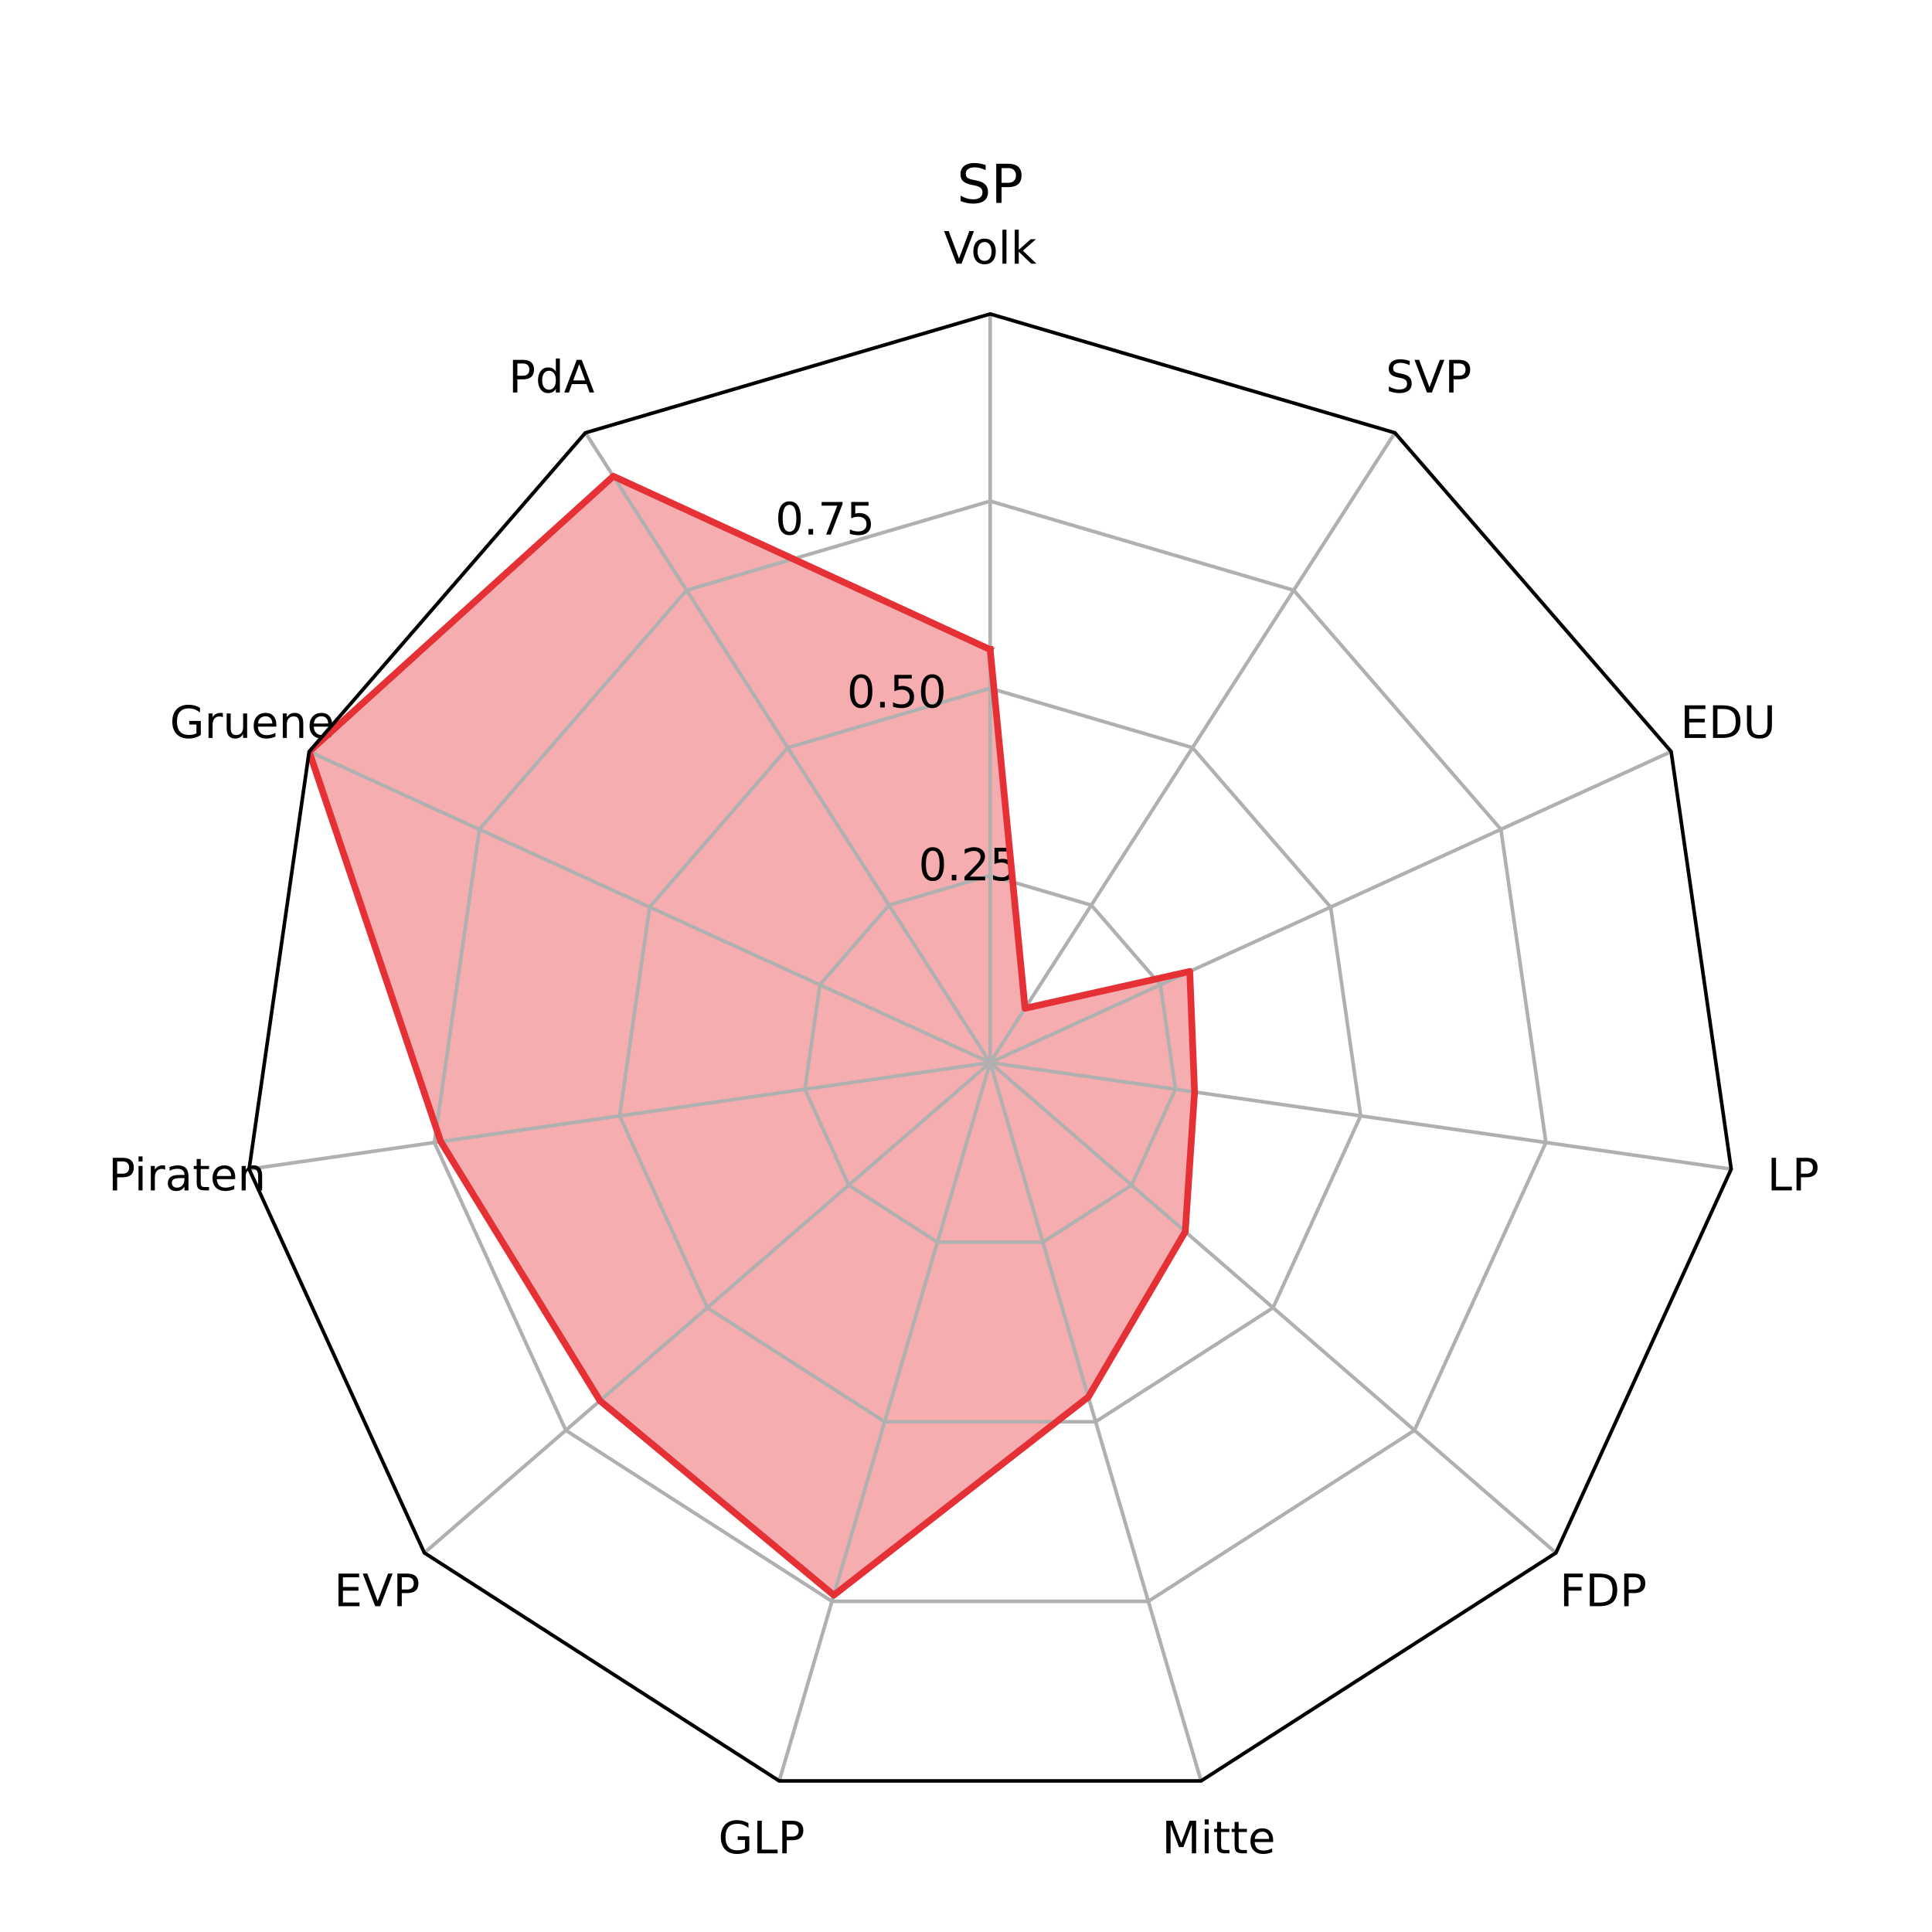
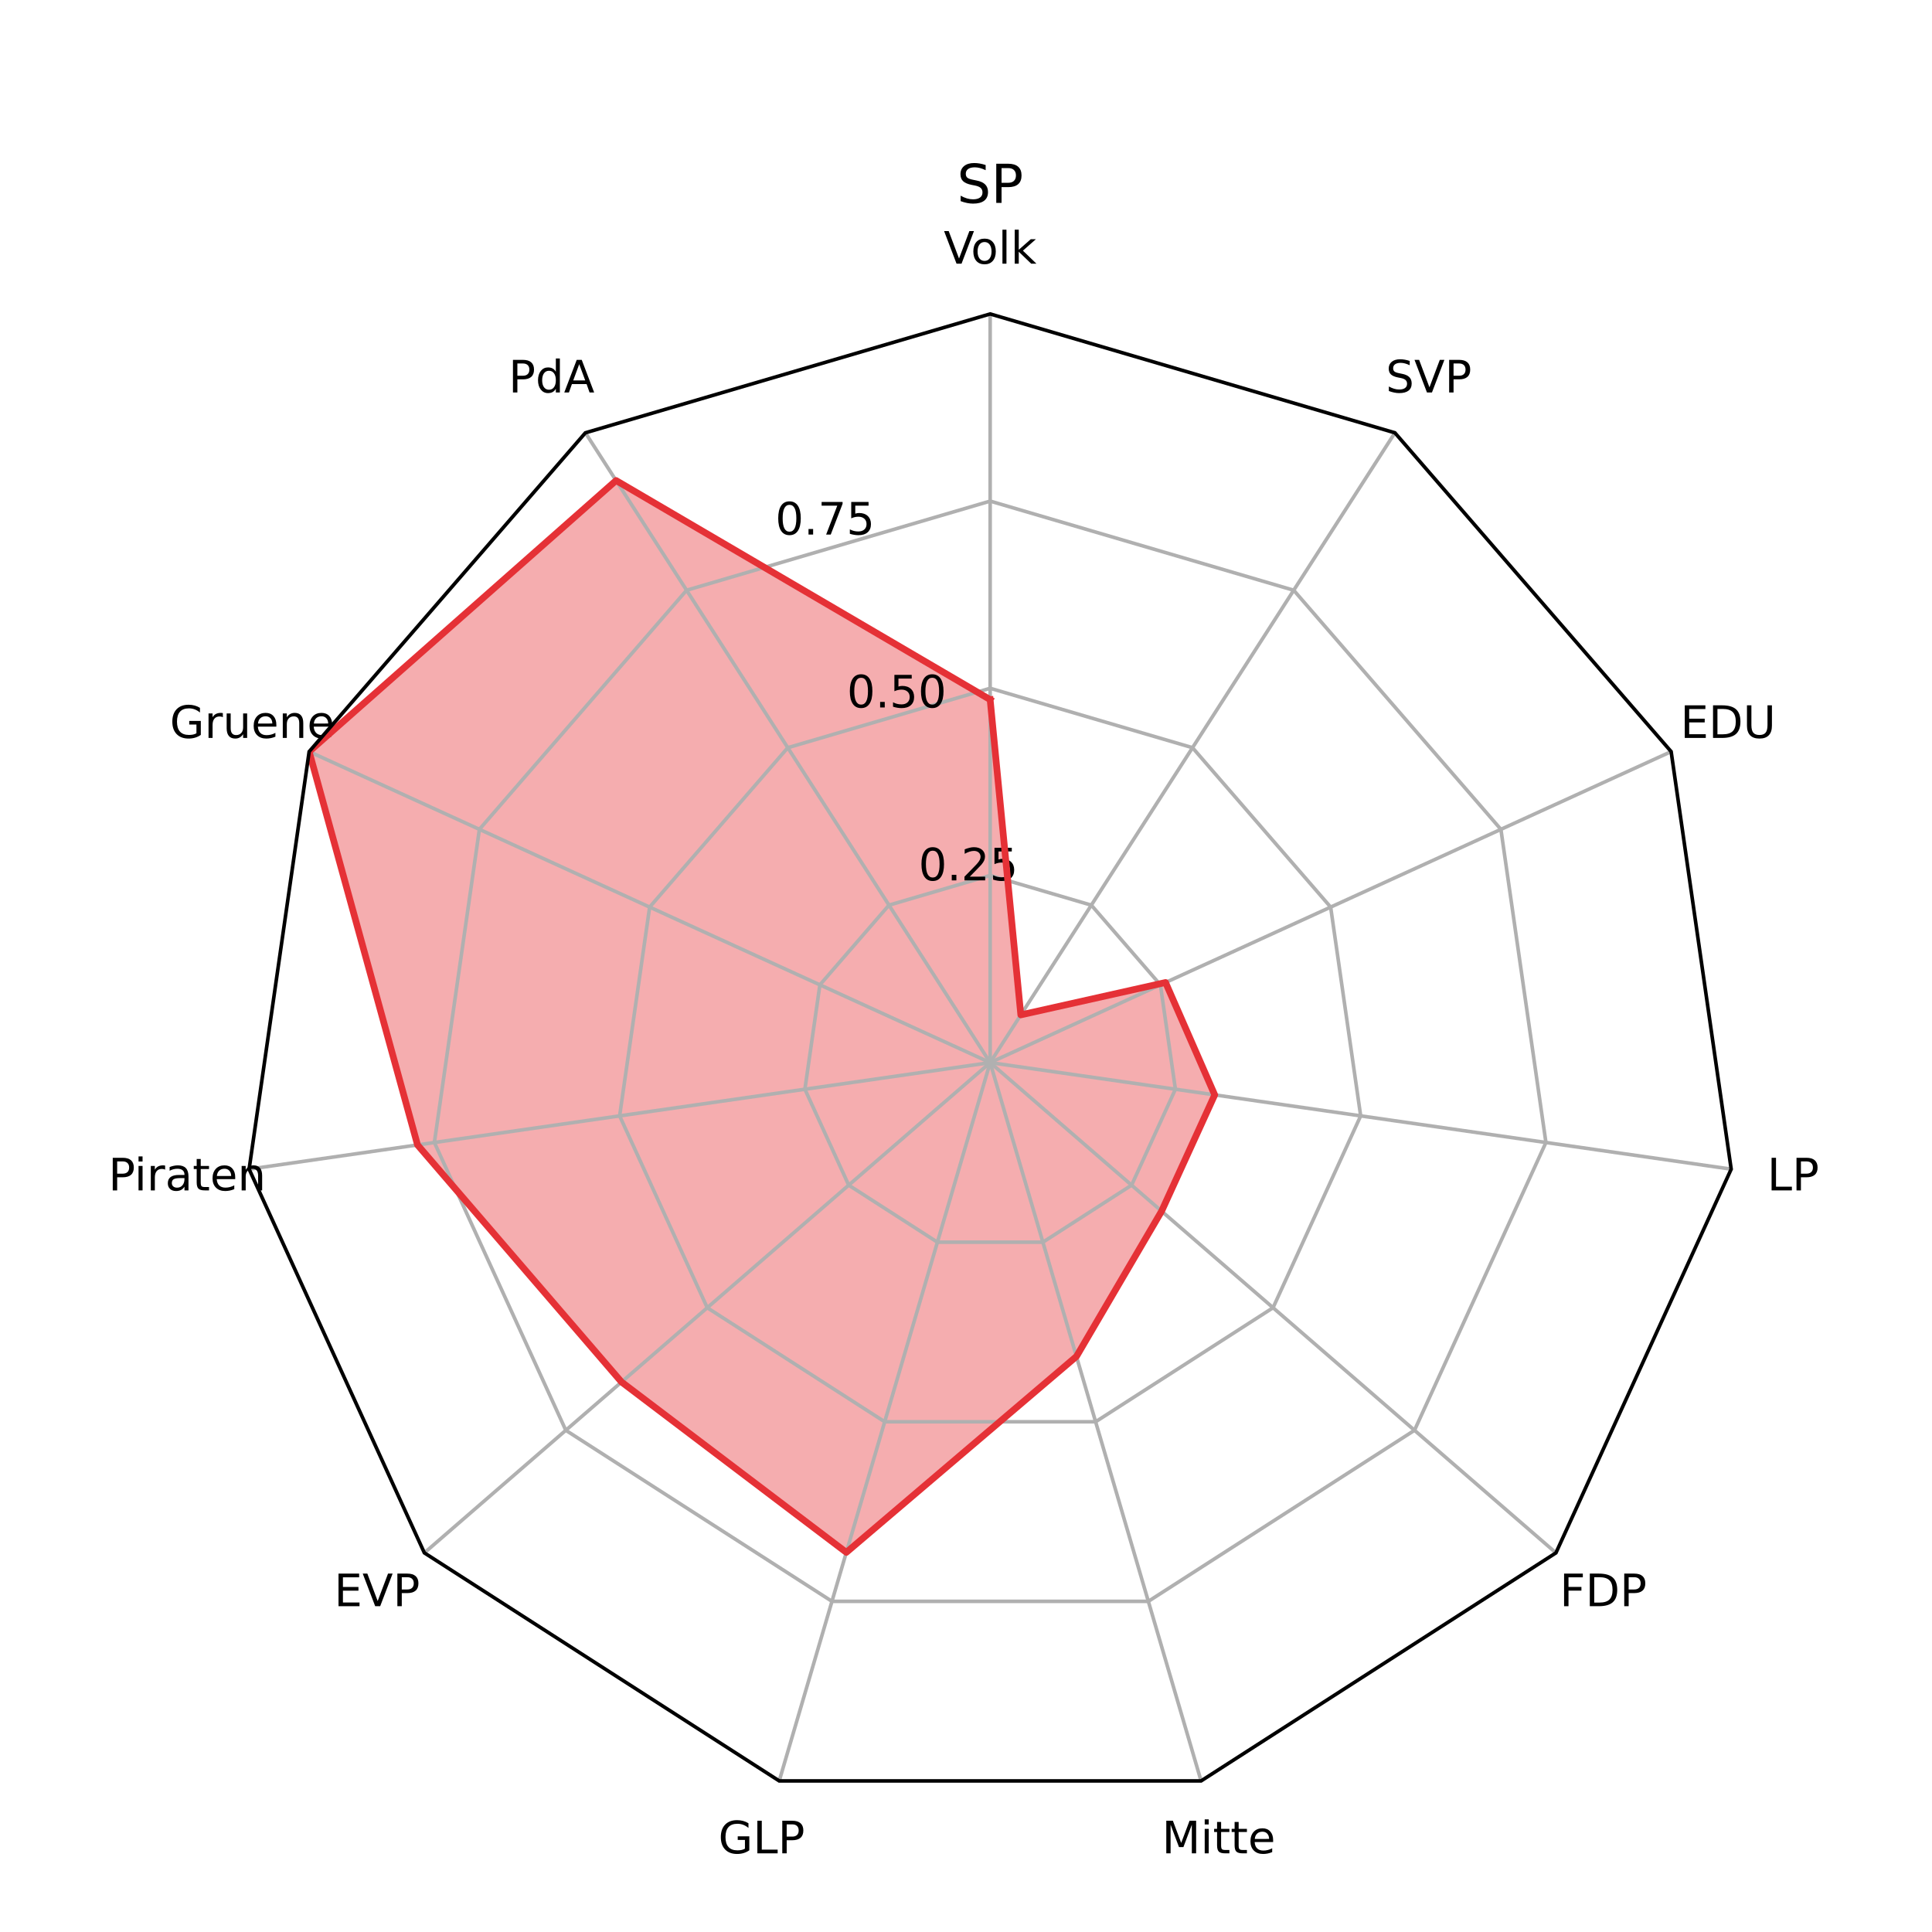
<svg xmlns="http://www.w3.org/2000/svg" xmlns:xlink="http://www.w3.org/1999/xlink" width="432pt" height="432pt" viewBox="0 0 432 432" version="1.1">
  <defs>
    <style type="text/css">*{stroke-linejoin: round; stroke-linecap: butt}</style>
  </defs>
  <g id="figure_1">
    <g id="patch_1">
      <path d="M 0 432  L 432 432  L 432 0  L 0 0  z " style="fill: #ffffff" />
    </g>
    <g id="axes_1">
      <g id="patch_2">
        <path d="M 221.4 70.2  L 130.897 96.774  L 69.128 168.06  L 55.704 261.424  L 94.888 347.224  L 174.238 398.219  L 268.562 398.219  L 347.912 347.224  L 387.096 261.424  L 373.672 168.06  L 311.903 96.774  z " style="fill: #ffffff" />
      </g>
      <g id="patch_3">
-         <path d="M 221.4 145.241  L 137.138 106.486  L 69.128 168.06  L 98.556 255.262  L 134.15 313.203  L 186.435 356.68  L 243.355 312.371  L 265.025 275.401  L 267.109 244.172  L 266.032 217.217  L 229.202 225.46  z " clip-path="url(#p45bb2c9e71)" style="fill: #e53136; opacity: 0.4; stroke: #e53136; stroke-linejoin: miter" />
+         <path d="M 221.4 156.436  L 137.753 107.443  L 69.128 168.06  L 93.362 256.009  L 138.975 309.021  L 189.244 347.113  L 240.694 303.308  L 259.737 270.819  L 271.611 244.819  L 260.622 219.688  L 228.256 226.931  z " clip-path="url(#p624d98e13c)" style="fill: #e53136; opacity: 0.4; stroke: #e53136; stroke-linejoin: miter" />
      </g>
      <g id="matplotlib.axis_1">
        <g id="xtick_1">
          <g id="line2d_1">
-             <path d="M 221.4 237.6  L 221.4 222.382  L 221.4 207.164  L 221.4 191.945  L 221.4 176.727  L 221.4 161.509  L 221.4 146.291  L 221.4 131.073  L 221.4 115.855  L 221.4 100.636  L 221.4 85.418  L 221.4 70.2  " clip-path="url(#p45bb2c9e71)" style="fill: none; stroke: #b0b0b0; stroke-width: 0.8; stroke-linecap: square" />
+             <path d="M 221.4 237.6  L 221.4 222.382  L 221.4 207.164  L 221.4 191.945  L 221.4 176.727  L 221.4 161.509  L 221.4 146.291  L 221.4 131.073  L 221.4 115.855  L 221.4 100.636  L 221.4 85.418  L 221.4 70.2  " clip-path="url(#p624d98e13c)" style="fill: none; stroke: #b0b0b0; stroke-width: 0.8; stroke-linecap: square" />
          </g>
          <g id="text_1">
-             <g transform="translate(211.0234 58.95938)scale(0.1 -0.1)">
+             <g transform="translate(211.0234 58.95938) scale(0.1 -0.1)">
              <defs>
                <path id="DejaVuSans-56" d="M 1831 0  L 50 4666  L 709 4666  L 2188 738  L 3669 4666  L 4325 4666  L 2547 0  L 1831 0  z " transform="scale(0.015625)" />
                <path id="DejaVuSans-6f" d="M 1959 3097  Q 1497 3097 1228 2736  Q 959 2375 959 1747  Q 959 1119 1226 758  Q 1494 397 1959 397  Q 2419 397 2687 759  Q 2956 1122 2956 1747  Q 2956 2369 2687 2733  Q 2419 3097 1959 3097  z M 1959 3584  Q 2709 3584 3137 3096  Q 3566 2609 3566 1747  Q 3566 888 3137 398  Q 2709 -91 1959 -91  Q 1206 -91 779 398  Q 353 888 353 1747  Q 353 2609 779 3096  Q 1206 3584 1959 3584  z " transform="scale(0.015625)" />
                <path id="DejaVuSans-6c" d="M 603 4863  L 1178 4863  L 1178 0  L 603 0  L 603 4863  z " transform="scale(0.015625)" />
                <path id="DejaVuSans-6b" d="M 581 4863  L 1159 4863  L 1159 1991  L 2875 3500  L 3609 3500  L 1753 1863  L 3688 0  L 2938 0  L 1159 1709  L 1159 0  L 581 0  L 581 4863  z " transform="scale(0.015625)" />
              </defs>
              <use xlink:href="#DejaVuSans-56" />
              <use xlink:href="#DejaVuSans-6f" x="60.658" />
              <use xlink:href="#DejaVuSans-6c" x="121.84" />
              <use xlink:href="#DejaVuSans-6b" x="149.623" />
            </g>
          </g>
        </g>
        <g id="xtick_2">
          <g id="line2d_2">
-             <path d="M 221.4 237.6  L 213.172 224.798  L 204.945 211.995  L 196.717 199.193  L 188.49 186.391  L 180.262 173.588  L 172.035 160.786  L 163.807 147.984  L 155.579 135.181  L 147.352 122.379  L 139.124 109.577  L 130.897 96.774  " clip-path="url(#p45bb2c9e71)" style="fill: none; stroke: #b0b0b0; stroke-width: 0.8; stroke-linecap: square" />
+             <path d="M 221.4 237.6  L 213.172 224.798  L 204.945 211.995  L 196.717 199.193  L 188.49 186.391  L 180.262 173.588  L 172.035 160.786  L 163.807 147.984  L 155.579 135.181  L 147.352 122.379  L 139.124 109.577  L 130.897 96.774  " clip-path="url(#p624d98e13c)" style="fill: none; stroke: #b0b0b0; stroke-width: 0.8; stroke-linecap: square" />
          </g>
          <g id="text_2">
-             <g transform="translate(113.7184 87.75598)scale(0.1 -0.1)">
+             <g transform="translate(113.7184 87.75598) scale(0.1 -0.1)">
              <defs>
                <path id="DejaVuSans-50" d="M 1259 4147  L 1259 2394  L 2053 2394  Q 2494 2394 2734 2622  Q 2975 2850 2975 3272  Q 2975 3691 2734 3919  Q 2494 4147 2053 4147  L 1259 4147  z M 628 4666  L 2053 4666  Q 2838 4666 3239 4311  Q 3641 3956 3641 3272  Q 3641 2581 3239 2228  Q 2838 1875 2053 1875  L 1259 1875  L 1259 0  L 628 0  L 628 4666  z " transform="scale(0.015625)" />
                <path id="DejaVuSans-64" d="M 2906 2969  L 2906 4863  L 3481 4863  L 3481 0  L 2906 0  L 2906 525  Q 2725 213 2448 61  Q 2172 -91 1784 -91  Q 1150 -91 751 415  Q 353 922 353 1747  Q 353 2572 751 3078  Q 1150 3584 1784 3584  Q 2172 3584 2448 3432  Q 2725 3281 2906 2969  z M 947 1747  Q 947 1113 1208 752  Q 1469 391 1925 391  Q 2381 391 2643 752  Q 2906 1113 2906 1747  Q 2906 2381 2643 2742  Q 2381 3103 1925 3103  Q 1469 3103 1208 2742  Q 947 2381 947 1747  z " transform="scale(0.015625)" />
                <path id="DejaVuSans-41" d="M 2188 4044  L 1331 1722  L 3047 1722  L 2188 4044  z M 1831 4666  L 2547 4666  L 4325 0  L 3669 0  L 3244 1197  L 1141 1197  L 716 0  L 50 0  L 1831 4666  z " transform="scale(0.015625)" />
              </defs>
              <use xlink:href="#DejaVuSans-50" />
              <use xlink:href="#DejaVuSans-64" x="60.303" />
              <use xlink:href="#DejaVuSans-41" x="123.779" />
            </g>
          </g>
        </g>
        <g id="xtick_3">
          <g id="line2d_3">
-             <path d="M 221.4 237.6  L 207.557 231.278  L 193.714 224.956  L 179.871 218.634  L 166.028 212.313  L 152.185 205.991  L 138.342 199.669  L 124.499 193.347  L 110.656 187.025  L 96.813 180.703  L 82.971 174.381  L 69.128 168.06  " clip-path="url(#p45bb2c9e71)" style="fill: none; stroke: #b0b0b0; stroke-width: 0.8; stroke-linecap: square" />
+             <path d="M 221.4 237.6  L 207.557 231.278  L 193.714 224.956  L 179.871 218.634  L 166.028 212.313  L 152.185 205.991  L 138.342 199.669  L 124.499 193.347  L 110.656 187.025  L 96.813 180.703  L 82.971 174.381  L 69.128 168.06  " clip-path="url(#p624d98e13c)" style="fill: none; stroke: #b0b0b0; stroke-width: 0.8; stroke-linecap: square" />
          </g>
          <g id="text_3">
-             <g transform="translate(37.97244 165.0031)scale(0.1 -0.1)">
+             <g transform="translate(37.97244 165.0031) scale(0.1 -0.1)">
              <defs>
                <path id="DejaVuSans-47" d="M 3809 666  L 3809 1919  L 2778 1919  L 2778 2438  L 4434 2438  L 4434 434  Q 4069 175 3628 42  Q 3188 -91 2688 -91  Q 1594 -91 976 548  Q 359 1188 359 2328  Q 359 3472 976 4111  Q 1594 4750 2688 4750  Q 3144 4750 3555 4637  Q 3966 4525 4313 4306  L 4313 3634  Q 3963 3931 3569 4081  Q 3175 4231 2741 4231  Q 1884 4231 1454 3753  Q 1025 3275 1025 2328  Q 1025 1384 1454 906  Q 1884 428 2741 428  Q 3075 428 3337 486  Q 3600 544 3809 666  z " transform="scale(0.015625)" />
                <path id="DejaVuSans-72" d="M 2631 2963  Q 2534 3019 2420 3045  Q 2306 3072 2169 3072  Q 1681 3072 1420 2755  Q 1159 2438 1159 1844  L 1159 0  L 581 0  L 581 3500  L 1159 3500  L 1159 2956  Q 1341 3275 1631 3429  Q 1922 3584 2338 3584  Q 2397 3584 2469 3576  Q 2541 3569 2628 3553  L 2631 2963  z " transform="scale(0.015625)" />
                <path id="DejaVuSans-75" d="M 544 1381  L 544 3500  L 1119 3500  L 1119 1403  Q 1119 906 1312 657  Q 1506 409 1894 409  Q 2359 409 2629 706  Q 2900 1003 2900 1516  L 2900 3500  L 3475 3500  L 3475 0  L 2900 0  L 2900 538  Q 2691 219 2414 64  Q 2138 -91 1772 -91  Q 1169 -91 856 284  Q 544 659 544 1381  z M 1991 3584  L 1991 3584  z " transform="scale(0.015625)" />
                <path id="DejaVuSans-65" d="M 3597 1894  L 3597 1613  L 953 1613  Q 991 1019 1311 708  Q 1631 397 2203 397  Q 2534 397 2845 478  Q 3156 559 3463 722  L 3463 178  Q 3153 47 2828 -22  Q 2503 -91 2169 -91  Q 1331 -91 842 396  Q 353 884 353 1716  Q 353 2575 817 3079  Q 1281 3584 2069 3584  Q 2775 3584 3186 3129  Q 3597 2675 3597 1894  z M 3022 2063  Q 3016 2534 2758 2815  Q 2500 3097 2075 3097  Q 1594 3097 1305 2825  Q 1016 2553 972 2059  L 3022 2063  z " transform="scale(0.015625)" />
                <path id="DejaVuSans-6e" d="M 3513 2113  L 3513 0  L 2938 0  L 2938 2094  Q 2938 2591 2744 2837  Q 2550 3084 2163 3084  Q 1697 3084 1428 2787  Q 1159 2491 1159 1978  L 1159 0  L 581 0  L 581 3500  L 1159 3500  L 1159 2956  Q 1366 3272 1645 3428  Q 1925 3584 2291 3584  Q 2894 3584 3203 3211  Q 3513 2838 3513 2113  z " transform="scale(0.015625)" />
              </defs>
              <use xlink:href="#DejaVuSans-47" />
              <use xlink:href="#DejaVuSans-72" x="77.49" />
              <use xlink:href="#DejaVuSans-75" x="118.604" />
              <use xlink:href="#DejaVuSans-65" x="181.982" />
              <use xlink:href="#DejaVuSans-6e" x="243.506" />
              <use xlink:href="#DejaVuSans-65" x="306.885" />
            </g>
          </g>
        </g>
        <g id="xtick_4">
          <g id="line2d_4">
-             <path d="M 221.4 237.6  L 206.337 239.766  L 191.273 241.932  L 176.21 244.097  L 161.147 246.263  L 146.084 248.429  L 131.02 250.595  L 115.957 252.76  L 100.894 254.926  L 85.83 257.092  L 70.767 259.258  L 55.704 261.424  " clip-path="url(#p45bb2c9e71)" style="fill: none; stroke: #b0b0b0; stroke-width: 0.8; stroke-linecap: square" />
+             <path d="M 221.4 237.6  L 206.337 239.766  L 191.273 241.932  L 176.21 244.097  L 161.147 246.263  L 146.084 248.429  L 131.02 250.595  L 115.957 252.76  L 100.894 254.926  L 85.83 257.092  L 70.767 259.258  L 55.704 261.424  " clip-path="url(#p624d98e13c)" style="fill: none; stroke: #b0b0b0; stroke-width: 0.8; stroke-linecap: square" />
          </g>
          <g id="text_4">
-             <g transform="translate(24.22998 266.1753)scale(0.1 -0.1)">
+             <g transform="translate(24.22998 266.1753) scale(0.1 -0.1)">
              <defs>
                <path id="DejaVuSans-69" d="M 603 3500  L 1178 3500  L 1178 0  L 603 0  L 603 3500  z M 603 4863  L 1178 4863  L 1178 4134  L 603 4134  L 603 4863  z " transform="scale(0.015625)" />
                <path id="DejaVuSans-61" d="M 2194 1759  Q 1497 1759 1228 1600  Q 959 1441 959 1056  Q 959 750 1161 570  Q 1363 391 1709 391  Q 2188 391 2477 730  Q 2766 1069 2766 1631  L 2766 1759  L 2194 1759  z M 3341 1997  L 3341 0  L 2766 0  L 2766 531  Q 2569 213 2275 61  Q 1981 -91 1556 -91  Q 1019 -91 701 211  Q 384 513 384 1019  Q 384 1609 779 1909  Q 1175 2209 1959 2209  L 2766 2209  L 2766 2266  Q 2766 2663 2505 2880  Q 2244 3097 1772 3097  Q 1472 3097 1187 3025  Q 903 2953 641 2809  L 641 3341  Q 956 3463 1253 3523  Q 1550 3584 1831 3584  Q 2591 3584 2966 3190  Q 3341 2797 3341 1997  z " transform="scale(0.015625)" />
                <path id="DejaVuSans-74" d="M 1172 4494  L 1172 3500  L 2356 3500  L 2356 3053  L 1172 3053  L 1172 1153  Q 1172 725 1289 603  Q 1406 481 1766 481  L 2356 481  L 2356 0  L 1766 0  Q 1100 0 847 248  Q 594 497 594 1153  L 594 3053  L 172 3053  L 172 3500  L 594 3500  L 594 4494  L 1172 4494  z " transform="scale(0.015625)" />
              </defs>
              <use xlink:href="#DejaVuSans-50" />
              <use xlink:href="#DejaVuSans-69" x="58.053" />
              <use xlink:href="#DejaVuSans-72" x="85.836" />
              <use xlink:href="#DejaVuSans-61" x="126.949" />
              <use xlink:href="#DejaVuSans-74" x="188.229" />
              <use xlink:href="#DejaVuSans-65" x="227.438" />
              <use xlink:href="#DejaVuSans-6e" x="288.961" />
            </g>
          </g>
        </g>
        <g id="xtick_5">
          <g id="line2d_5">
-             <path d="M 221.4 237.6  L 209.899 247.566  L 198.398 257.532  L 186.897 267.497  L 175.395 277.463  L 163.894 287.429  L 152.393 297.395  L 140.892 307.361  L 129.391 317.326  L 117.89 327.292  L 106.389 337.258  L 94.888 347.224  " clip-path="url(#p45bb2c9e71)" style="fill: none; stroke: #b0b0b0; stroke-width: 0.8; stroke-linecap: square" />
+             <path d="M 221.4 237.6  L 209.899 247.566  L 198.398 257.532  L 186.897 267.497  L 175.395 277.463  L 163.894 287.429  L 152.393 297.395  L 140.892 307.361  L 129.391 317.326  L 117.89 327.292  L 106.389 337.258  L 94.888 347.224  " clip-path="url(#p624d98e13c)" style="fill: none; stroke: #b0b0b0; stroke-width: 0.8; stroke-linecap: square" />
          </g>
          <g id="text_5">
-             <g transform="translate(74.7125 359.1511)scale(0.1 -0.1)">
+             <g transform="translate(74.7125 359.1511) scale(0.1 -0.1)">
              <defs>
                <path id="DejaVuSans-45" d="M 628 4666  L 3578 4666  L 3578 4134  L 1259 4134  L 1259 2753  L 3481 2753  L 3481 2222  L 1259 2222  L 1259 531  L 3634 531  L 3634 0  L 628 0  L 628 4666  z " transform="scale(0.015625)" />
              </defs>
              <use xlink:href="#DejaVuSans-45" />
              <use xlink:href="#DejaVuSans-56" x="63.184" />
              <use xlink:href="#DejaVuSans-50" x="131.592" />
            </g>
          </g>
        </g>
        <g id="xtick_6">
          <g id="line2d_6">
-             <path d="M 221.4 237.6  L 217.113 252.202  L 212.825 266.803  L 208.538 281.405  L 204.25 296.007  L 199.963 310.609  L 195.675 325.21  L 191.388 339.812  L 187.1 354.414  L 182.813 369.016  L 178.525 383.617  L 174.238 398.219  " clip-path="url(#p45bb2c9e71)" style="fill: none; stroke: #b0b0b0; stroke-width: 0.8; stroke-linecap: square" />
+             <path d="M 221.4 237.6  L 217.113 252.202  L 212.825 266.803  L 208.538 281.405  L 204.25 296.007  L 199.963 310.609  L 195.675 325.21  L 191.388 339.812  L 187.1 354.414  L 182.813 369.016  L 178.525 383.617  L 174.238 398.219  " clip-path="url(#p624d98e13c)" style="fill: none; stroke: #b0b0b0; stroke-width: 0.8; stroke-linecap: square" />
          </g>
          <g id="text_6">
-             <g transform="translate(160.6187 414.4114)scale(0.1 -0.1)">
+             <g transform="translate(160.6187 414.4114) scale(0.1 -0.1)">
              <defs>
                <path id="DejaVuSans-4c" d="M 628 4666  L 1259 4666  L 1259 531  L 3531 531  L 3531 0  L 628 0  L 628 4666  z " transform="scale(0.015625)" />
              </defs>
              <use xlink:href="#DejaVuSans-47" />
              <use xlink:href="#DejaVuSans-4c" x="77.49" />
              <use xlink:href="#DejaVuSans-50" x="133.203" />
            </g>
          </g>
        </g>
        <g id="xtick_7">
          <g id="line2d_7">
-             <path d="M 221.4 237.6  L 225.687 252.202  L 229.975 266.803  L 234.262 281.405  L 238.55 296.007  L 242.837 310.609  L 247.125 325.21  L 251.412 339.812  L 255.7 354.414  L 259.987 369.016  L 264.275 383.617  L 268.562 398.219  " clip-path="url(#p45bb2c9e71)" style="fill: none; stroke: #b0b0b0; stroke-width: 0.8; stroke-linecap: square" />
+             <path d="M 221.4 237.6  L 225.687 252.202  L 229.975 266.803  L 234.262 281.405  L 238.55 296.007  L 242.837 310.609  L 247.125 325.21  L 251.412 339.812  L 255.7 354.414  L 259.987 369.016  L 264.275 383.617  L 268.562 398.219  " clip-path="url(#p624d98e13c)" style="fill: none; stroke: #b0b0b0; stroke-width: 0.8; stroke-linecap: square" />
          </g>
          <g id="text_7">
-             <g transform="translate(259.8063 414.4114)scale(0.1 -0.1)">
+             <g transform="translate(259.8063 414.4114) scale(0.1 -0.1)">
              <defs>
                <path id="DejaVuSans-4d" d="M 628 4666  L 1569 4666  L 2759 1491  L 3956 4666  L 4897 4666  L 4897 0  L 4281 0  L 4281 4097  L 3078 897  L 2444 897  L 1241 4097  L 1241 0  L 628 0  L 628 4666  z " transform="scale(0.015625)" />
              </defs>
              <use xlink:href="#DejaVuSans-4d" />
              <use xlink:href="#DejaVuSans-69" x="86.279" />
              <use xlink:href="#DejaVuSans-74" x="114.062" />
              <use xlink:href="#DejaVuSans-74" x="153.271" />
              <use xlink:href="#DejaVuSans-65" x="192.48" />
            </g>
          </g>
        </g>
        <g id="xtick_8">
          <g id="line2d_8">
-             <path d="M 221.4 237.6  L 232.901 247.566  L 244.402 257.532  L 255.903 267.497  L 267.405 277.463  L 278.906 287.429  L 290.407 297.395  L 301.908 307.361  L 313.409 317.326  L 324.91 327.292  L 336.411 337.258  L 347.912 347.224  " clip-path="url(#p45bb2c9e71)" style="fill: none; stroke: #b0b0b0; stroke-width: 0.8; stroke-linecap: square" />
+             <path d="M 221.4 237.6  L 232.901 247.566  L 244.402 257.532  L 255.903 267.497  L 267.405 277.463  L 278.906 287.429  L 290.407 297.395  L 301.908 307.361  L 313.409 317.326  L 324.91 327.292  L 336.411 337.258  L 347.912 347.224  " clip-path="url(#p624d98e13c)" style="fill: none; stroke: #b0b0b0; stroke-width: 0.8; stroke-linecap: square" />
          </g>
          <g id="text_8">
-             <g transform="translate(348.7523 359.1511)scale(0.1 -0.1)">
+             <g transform="translate(348.7523 359.1511) scale(0.1 -0.1)">
              <defs>
                <path id="DejaVuSans-46" d="M 628 4666  L 3309 4666  L 3309 4134  L 1259 4134  L 1259 2759  L 3109 2759  L 3109 2228  L 1259 2228  L 1259 0  L 628 0  L 628 4666  z " transform="scale(0.015625)" />
                <path id="DejaVuSans-44" d="M 1259 4147  L 1259 519  L 2022 519  Q 2988 519 3436 956  Q 3884 1394 3884 2338  Q 3884 3275 3436 3711  Q 2988 4147 2022 4147  L 1259 4147  z M 628 4666  L 1925 4666  Q 3281 4666 3915 4102  Q 4550 3538 4550 2338  Q 4550 1131 3912 565  Q 3275 0 1925 0  L 628 0  L 628 4666  z " transform="scale(0.015625)" />
              </defs>
              <use xlink:href="#DejaVuSans-46" />
              <use xlink:href="#DejaVuSans-44" x="57.52" />
              <use xlink:href="#DejaVuSans-50" x="134.521" />
            </g>
          </g>
        </g>
        <g id="xtick_9">
          <g id="line2d_9">
-             <path d="M 221.4 237.6  L 236.463 239.766  L 251.527 241.932  L 266.59 244.097  L 281.653 246.263  L 296.716 248.429  L 311.78 250.595  L 326.843 252.76  L 341.906 254.926  L 356.97 257.092  L 372.033 259.258  L 387.096 261.424  " clip-path="url(#p45bb2c9e71)" style="fill: none; stroke: #b0b0b0; stroke-width: 0.8; stroke-linecap: square" />
+             <path d="M 221.4 237.6  L 236.463 239.766  L 251.527 241.932  L 266.59 244.097  L 281.653 246.263  L 296.716 248.429  L 311.78 250.595  L 326.843 252.76  L 341.906 254.926  L 356.97 257.092  L 372.033 259.258  L 387.096 261.424  " clip-path="url(#p624d98e13c)" style="fill: none; stroke: #b0b0b0; stroke-width: 0.8; stroke-linecap: square" />
          </g>
          <g id="text_9">
-             <g transform="translate(395.1528 266.1753)scale(0.1 -0.1)">
+             <g transform="translate(395.1528 266.1753) scale(0.1 -0.1)">
              <use xlink:href="#DejaVuSans-4c" />
              <use xlink:href="#DejaVuSans-50" x="55.713" />
            </g>
          </g>
        </g>
        <g id="xtick_10">
          <g id="line2d_10">
-             <path d="M 221.4 237.6  L 235.243 231.278  L 249.086 224.956  L 262.929 218.634  L 276.772 212.313  L 290.615 205.991  L 304.458 199.669  L 318.301 193.347  L 332.144 187.025  L 345.987 180.703  L 359.829 174.381  L 373.672 168.06  " clip-path="url(#p45bb2c9e71)" style="fill: none; stroke: #b0b0b0; stroke-width: 0.8; stroke-linecap: square" />
+             <path d="M 221.4 237.6  L 235.243 231.278  L 249.086 224.956  L 262.929 218.634  L 276.772 212.313  L 290.615 205.991  L 304.458 199.669  L 318.301 193.347  L 332.144 187.025  L 345.987 180.703  L 359.829 174.381  L 373.672 168.06  " clip-path="url(#p624d98e13c)" style="fill: none; stroke: #b0b0b0; stroke-width: 0.8; stroke-linecap: square" />
          </g>
          <g id="text_10">
-             <g transform="translate(375.7385 165.0031)scale(0.1 -0.1)">
+             <g transform="translate(375.7385 165.0031) scale(0.1 -0.1)">
              <defs>
                <path id="DejaVuSans-55" d="M 556 4666  L 1191 4666  L 1191 1831  Q 1191 1081 1462 751  Q 1734 422 2344 422  Q 2950 422 3222 751  Q 3494 1081 3494 1831  L 3494 4666  L 4128 4666  L 4128 1753  Q 4128 841 3676 375  Q 3225 -91 2344 -91  Q 1459 -91 1007 375  Q 556 841 556 1753  L 556 4666  z " transform="scale(0.015625)" />
              </defs>
              <use xlink:href="#DejaVuSans-45" />
              <use xlink:href="#DejaVuSans-44" x="63.184" />
              <use xlink:href="#DejaVuSans-55" x="140.186" />
            </g>
          </g>
        </g>
        <g id="xtick_11">
          <g id="line2d_11">
-             <path d="M 221.4 237.6  L 229.628 224.798  L 237.855 211.995  L 246.083 199.193  L 254.31 186.391  L 262.538 173.588  L 270.765 160.786  L 278.993 147.984  L 287.221 135.181  L 295.448 122.379  L 303.676 109.577  L 311.903 96.774  " clip-path="url(#p45bb2c9e71)" style="fill: none; stroke: #b0b0b0; stroke-width: 0.8; stroke-linecap: square" />
+             <path d="M 221.4 237.6  L 229.628 224.798  L 237.855 211.995  L 246.083 199.193  L 254.31 186.391  L 262.538 173.588  L 270.765 160.786  L 278.993 147.984  L 287.221 135.181  L 295.448 122.379  L 303.676 109.577  L 311.903 96.774  " clip-path="url(#p624d98e13c)" style="fill: none; stroke: #b0b0b0; stroke-width: 0.8; stroke-linecap: square" />
          </g>
          <g id="text_11">
-             <g transform="translate(309.8629 87.75598)scale(0.1 -0.1)">
+             <g transform="translate(309.8629 87.75598) scale(0.1 -0.1)">
              <defs>
                <path id="DejaVuSans-53" d="M 3425 4513  L 3425 3897  Q 3066 4069 2747 4153  Q 2428 4238 2131 4238  Q 1616 4238 1336 4038  Q 1056 3838 1056 3469  Q 1056 3159 1242 3001  Q 1428 2844 1947 2747  L 2328 2669  Q 3034 2534 3370 2195  Q 3706 1856 3706 1288  Q 3706 609 3251 259  Q 2797 -91 1919 -91  Q 1588 -91 1214 -16  Q 841 59 441 206  L 441 856  Q 825 641 1194 531  Q 1563 422 1919 422  Q 2459 422 2753 634  Q 3047 847 3047 1241  Q 3047 1584 2836 1778  Q 2625 1972 2144 2069  L 1759 2144  Q 1053 2284 737 2584  Q 422 2884 422 3419  Q 422 4038 858 4394  Q 1294 4750 2059 4750  Q 2388 4750 2728 4690  Q 3069 4631 3425 4513  z " transform="scale(0.015625)" />
              </defs>
              <use xlink:href="#DejaVuSans-53" />
              <use xlink:href="#DejaVuSans-56" x="63.477" />
              <use xlink:href="#DejaVuSans-50" x="131.885" />
            </g>
          </g>
        </g>
      </g>
      <g id="matplotlib.axis_2">
        <g id="ytick_1">
          <g id="line2d_12">
-             <path d="M 221.4 195.75  L 198.774 202.394  L 183.332 220.215  L 179.976 243.556  L 189.772 265.006  L 209.609 277.755  L 233.191 277.755  L 253.028 265.006  L 262.824 243.556  L 259.468 220.215  L 244.026 202.394  L 221.4 195.75  " clip-path="url(#p45bb2c9e71)" style="fill: none; stroke: #b0b0b0; stroke-width: 0.8; stroke-linecap: square" />
+             <path d="M 221.4 195.75  L 198.774 202.394  L 183.332 220.215  L 179.976 243.556  L 189.772 265.006  L 209.609 277.755  L 233.191 277.755  L 253.028 265.006  L 262.824 243.556  L 259.468 220.215  L 244.026 202.394  L 221.4 195.75  " clip-path="url(#p624d98e13c)" style="fill: none; stroke: #b0b0b0; stroke-width: 0.8; stroke-linecap: square" />
          </g>
          <g id="text_12">
-             <g transform="translate(205.3847 196.856)scale(0.1 -0.1)">
+             <g transform="translate(205.3847 196.856) scale(0.1 -0.1)">
              <defs>
                <path id="DejaVuSans-30" d="M 2034 4250  Q 1547 4250 1301 3770  Q 1056 3291 1056 2328  Q 1056 1369 1301 889  Q 1547 409 2034 409  Q 2525 409 2770 889  Q 3016 1369 3016 2328  Q 3016 3291 2770 3770  Q 2525 4250 2034 4250  z M 2034 4750  Q 2819 4750 3233 4129  Q 3647 3509 3647 2328  Q 3647 1150 3233 529  Q 2819 -91 2034 -91  Q 1250 -91 836 529  Q 422 1150 422 2328  Q 422 3509 836 4129  Q 1250 4750 2034 4750  z " transform="scale(0.015625)" />
                <path id="DejaVuSans-2e" d="M 684 794  L 1344 794  L 1344 0  L 684 0  L 684 794  z " transform="scale(0.015625)" />
                <path id="DejaVuSans-32" d="M 1228 531  L 3431 531  L 3431 0  L 469 0  L 469 531  Q 828 903 1448 1529  Q 2069 2156 2228 2338  Q 2531 2678 2651 2914  Q 2772 3150 2772 3378  Q 2772 3750 2511 3984  Q 2250 4219 1831 4219  Q 1534 4219 1204 4116  Q 875 4013 500 3803  L 500 4441  Q 881 4594 1212 4672  Q 1544 4750 1819 4750  Q 2544 4750 2975 4387  Q 3406 4025 3406 3419  Q 3406 3131 3298 2873  Q 3191 2616 2906 2266  Q 2828 2175 2409 1742  Q 1991 1309 1228 531  z " transform="scale(0.015625)" />
                <path id="DejaVuSans-35" d="M 691 4666  L 3169 4666  L 3169 4134  L 1269 4134  L 1269 2991  Q 1406 3038 1543 3061  Q 1681 3084 1819 3084  Q 2600 3084 3056 2656  Q 3513 2228 3513 1497  Q 3513 744 3044 326  Q 2575 -91 1722 -91  Q 1428 -91 1123 -41  Q 819 9 494 109  L 494 744  Q 775 591 1075 516  Q 1375 441 1709 441  Q 2250 441 2565 725  Q 2881 1009 2881 1497  Q 2881 1984 2565 2268  Q 2250 2553 1709 2553  Q 1456 2553 1204 2497  Q 953 2441 691 2322  L 691 4666  z " transform="scale(0.015625)" />
              </defs>
              <use xlink:href="#DejaVuSans-30" />
              <use xlink:href="#DejaVuSans-2e" x="63.623" />
              <use xlink:href="#DejaVuSans-32" x="95.41" />
              <use xlink:href="#DejaVuSans-35" x="159.033" />
            </g>
          </g>
        </g>
        <g id="ytick_2">
          <g id="line2d_13">
-             <path d="M 221.4 153.9  L 176.148 167.187  L 145.264 202.83  L 138.552 249.512  L 158.144 292.412  L 197.819 317.91  L 244.981 317.91  L 284.656 292.412  L 304.248 249.512  L 297.536 202.83  L 266.652 167.187  L 221.4 153.9  " clip-path="url(#p45bb2c9e71)" style="fill: none; stroke: #b0b0b0; stroke-width: 0.8; stroke-linecap: square" />
+             <path d="M 221.4 153.9  L 176.148 167.187  L 145.264 202.83  L 138.552 249.512  L 158.144 292.412  L 197.819 317.91  L 244.981 317.91  L 284.656 292.412  L 304.248 249.512  L 297.536 202.83  L 266.652 167.187  L 221.4 153.9  " clip-path="url(#p624d98e13c)" style="fill: none; stroke: #b0b0b0; stroke-width: 0.8; stroke-linecap: square" />
          </g>
          <g id="text_13">
-             <g transform="translate(189.3694 158.1916)scale(0.1 -0.1)">
+             <g transform="translate(189.3694 158.1916) scale(0.1 -0.1)">
              <use xlink:href="#DejaVuSans-30" />
              <use xlink:href="#DejaVuSans-2e" x="63.623" />
              <use xlink:href="#DejaVuSans-35" x="95.41" />
              <use xlink:href="#DejaVuSans-30" x="159.033" />
            </g>
          </g>
        </g>
        <g id="ytick_3">
          <g id="line2d_14">
-             <path d="M 221.4 112.05  L 153.523 131.981  L 107.196 185.445  L 97.128 255.468  L 126.516 319.818  L 186.028 358.064  L 256.772 358.064  L 316.284 319.818  L 345.672 255.468  L 335.604 185.445  L 289.277 131.981  L 221.4 112.05  " clip-path="url(#p45bb2c9e71)" style="fill: none; stroke: #b0b0b0; stroke-width: 0.8; stroke-linecap: square" />
+             <path d="M 221.4 112.05  L 153.523 131.981  L 107.196 185.445  L 97.128 255.468  L 126.516 319.818  L 186.028 358.064  L 256.772 358.064  L 316.284 319.818  L 345.672 255.468  L 335.604 185.445  L 289.277 131.981  L 221.4 112.05  " clip-path="url(#p624d98e13c)" style="fill: none; stroke: #b0b0b0; stroke-width: 0.8; stroke-linecap: square" />
          </g>
          <g id="text_14">
-             <g transform="translate(173.3541 119.5272)scale(0.1 -0.1)">
+             <g transform="translate(173.3541 119.5272) scale(0.1 -0.1)">
              <defs>
                <path id="DejaVuSans-37" d="M 525 4666  L 3525 4666  L 3525 4397  L 1831 0  L 1172 0  L 2766 4134  L 525 4134  L 525 4666  z " transform="scale(0.015625)" />
              </defs>
              <use xlink:href="#DejaVuSans-30" />
              <use xlink:href="#DejaVuSans-2e" x="63.623" />
              <use xlink:href="#DejaVuSans-37" x="95.41" />
              <use xlink:href="#DejaVuSans-35" x="159.033" />
            </g>
          </g>
        </g>
      </g>
      <g id="line2d_15">
-         <path d="M 221.4 145.241  L 137.138 106.486  L 69.128 168.06  L 98.556 255.262  L 134.15 313.203  L 186.435 356.68  L 243.355 312.371  L 265.025 275.401  L 267.109 244.172  L 266.032 217.217  L 229.202 225.46  L 221.4 145.241  " clip-path="url(#p45bb2c9e71)" style="fill: none; stroke: #e53136; stroke-width: 1.5; stroke-linecap: square" />
+         <path d="M 221.4 156.436  L 137.753 107.443  L 69.128 168.06  L 93.362 256.009  L 138.975 309.021  L 189.244 347.113  L 240.694 303.308  L 259.737 270.819  L 271.611 244.819  L 260.622 219.688  L 228.256 226.931  L 221.4 156.436  " clip-path="url(#p624d98e13c)" style="fill: none; stroke: #e53136; stroke-width: 1.5; stroke-linecap: square" />
      </g>
      <g id="patch_4">
        <path d="M 221.4 70.2  L 130.897 96.774  L 69.128 168.06  L 55.704 261.424  L 94.888 347.224  L 174.238 398.219  L 268.562 398.219  L 347.912 347.224  L 387.096 261.424  L 373.672 168.06  L 311.903 96.774  L 221.4 70.2  z " style="fill: none; stroke: #000000; stroke-width: 0.8; stroke-linejoin: miter; stroke-linecap: square" />
      </g>
      <g id="text_15">
-         <g transform="translate(213.9731 45.36094)scale(0.12 -0.12)">
+         <g transform="translate(213.9731 45.36094) scale(0.12 -0.12)">
          <use xlink:href="#DejaVuSans-53" />
          <use xlink:href="#DejaVuSans-50" x="63.477" />
        </g>
      </g>
    </g>
  </g>
  <defs>
-     <clipPath id="p45bb2c9e71">
+     <clipPath id="p624d98e13c">
      <path d="M 221.4 70.2  L 130.897 96.774  L 69.128 168.06  L 55.704 261.424  L 94.888 347.224  L 174.238 398.219  L 268.562 398.219  L 347.912 347.224  L 387.096 261.424  L 373.672 168.06  L 311.903 96.774  z " />
    </clipPath>
  </defs>
</svg>
